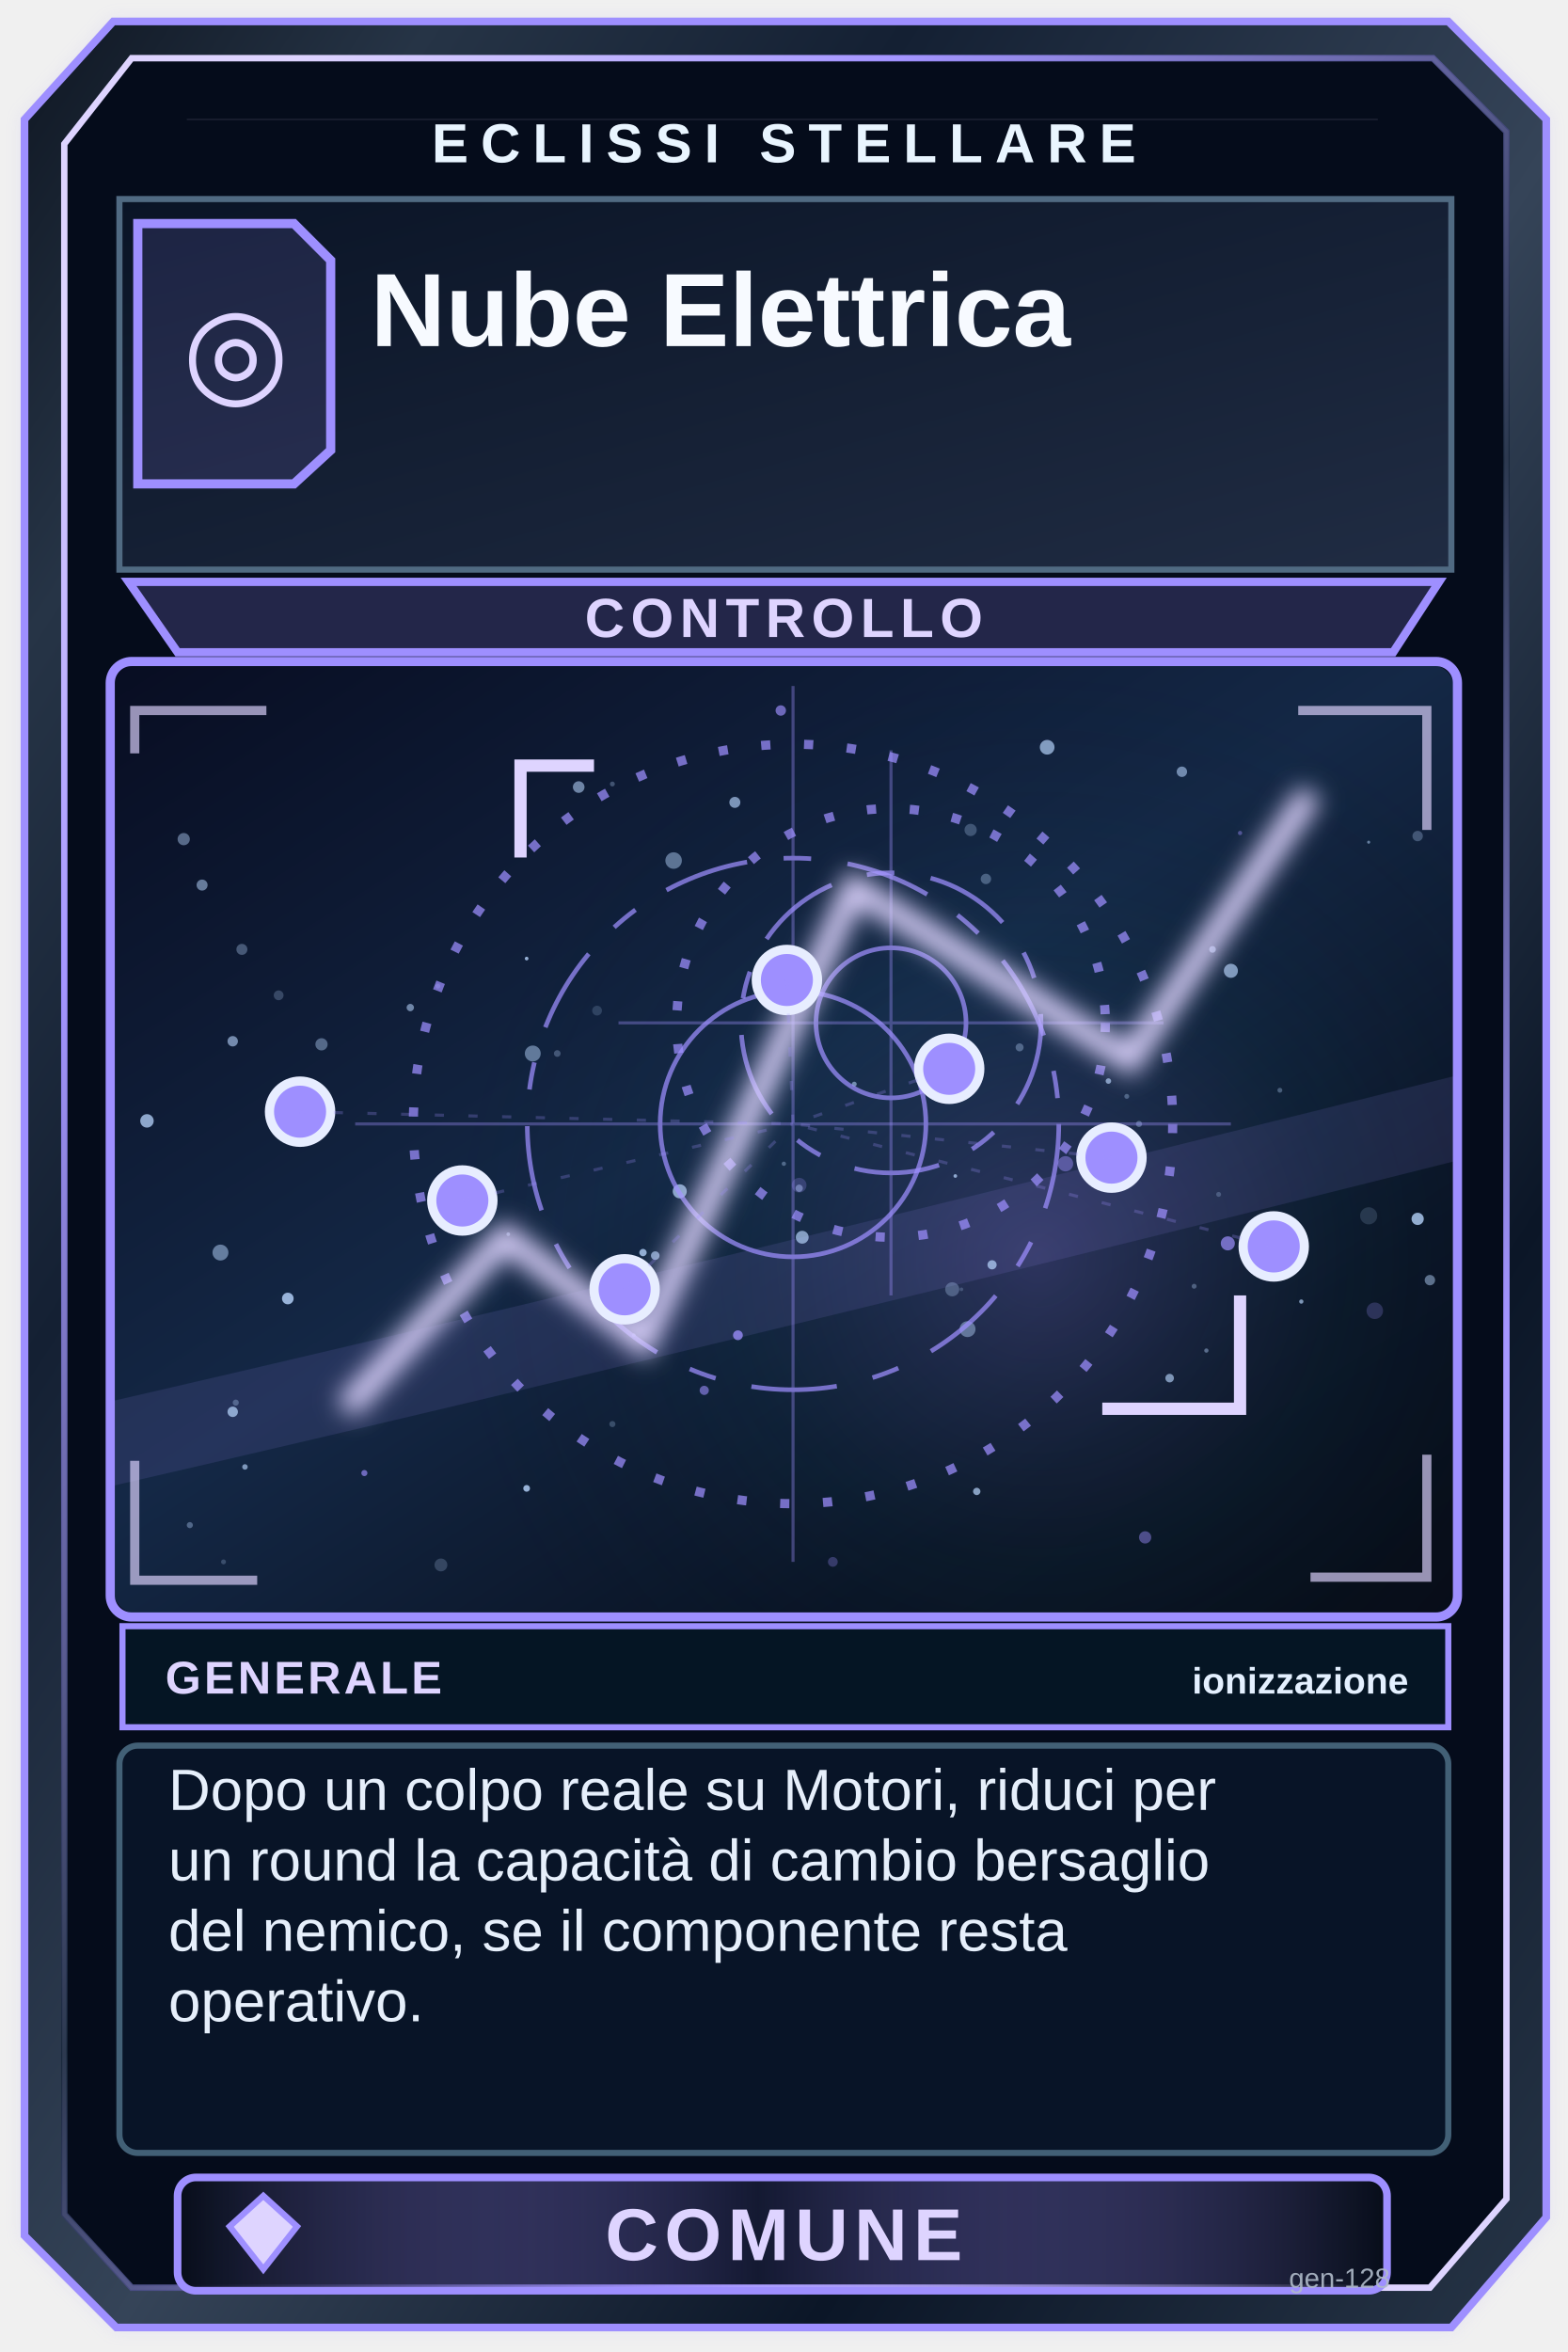
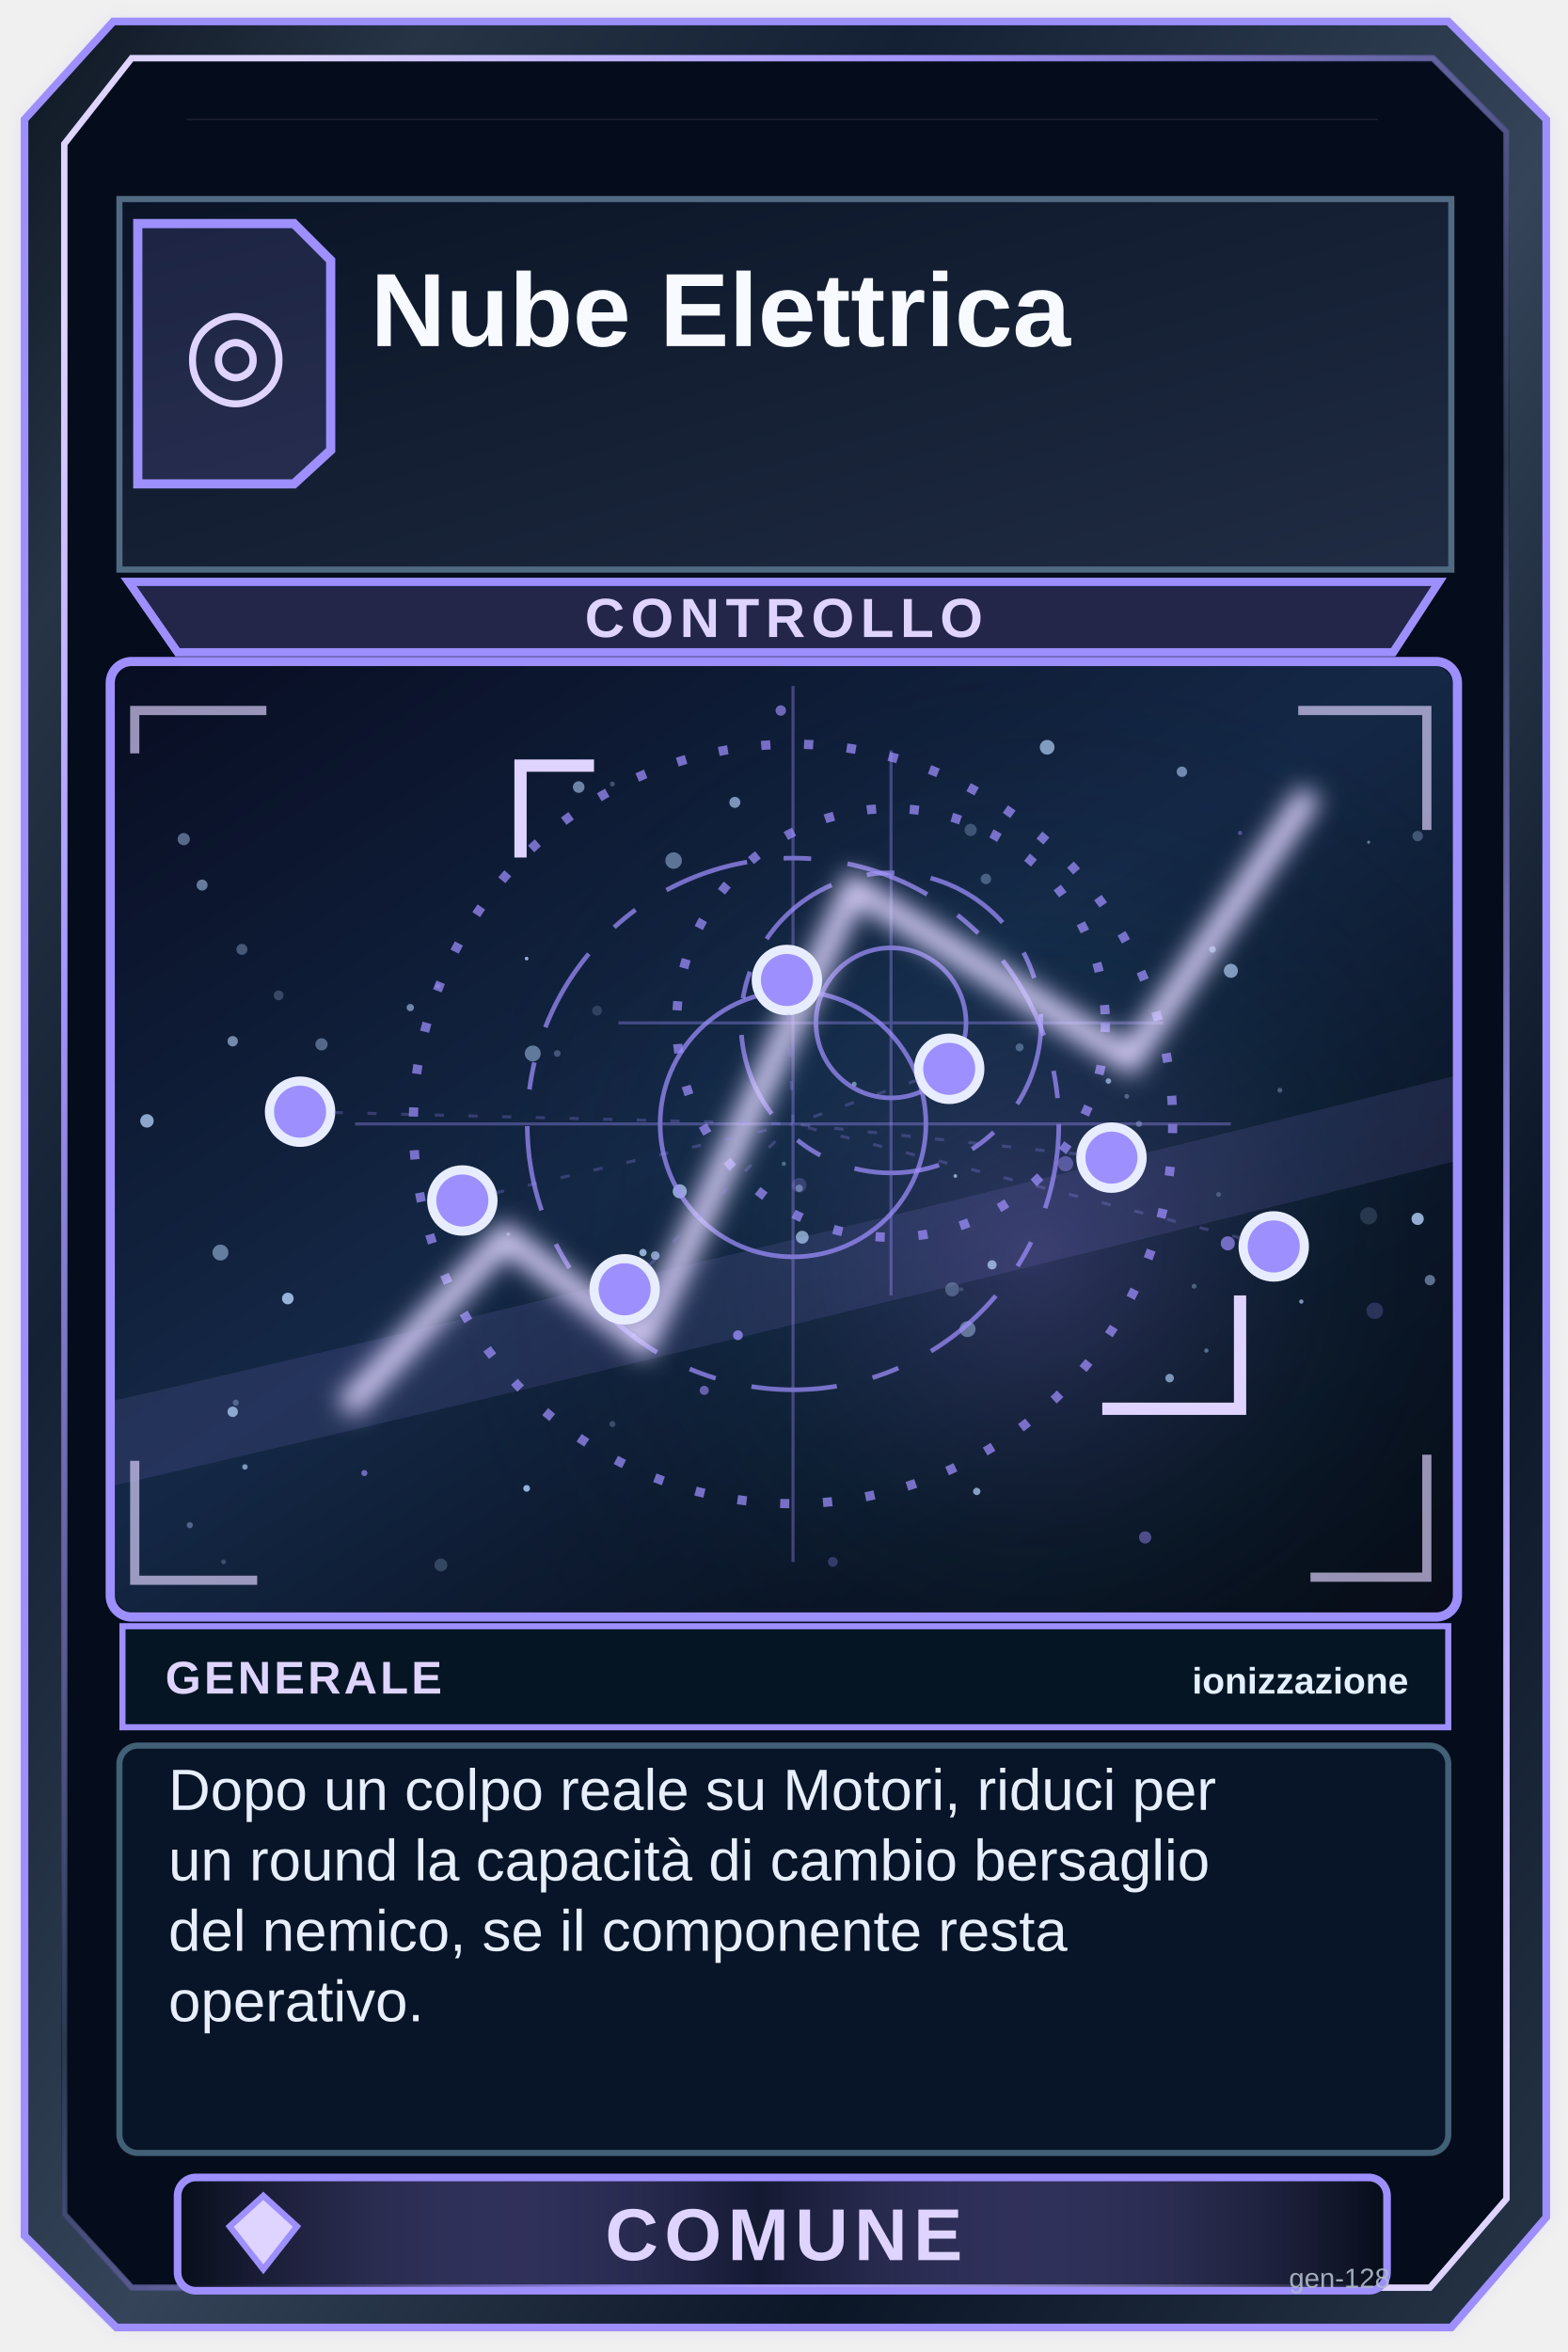
<svg xmlns="http://www.w3.org/2000/svg" width="512" height="768" viewBox="0 0 512 768" role="img" aria-label="Nube Elettrica · CONTROLLO · COMUNE">
  <defs>
    <linearGradient id="metal" x1="0" y1="0" x2="1" y2="1">
      <stop stop-color="#101824" />
      <stop offset=".13" stop-color="#263446" />
      <stop offset=".29" stop-color="#142033" />
      <stop offset=".53" stop-color="#354458" />
      <stop offset=".76" stop-color="#0b1627" />
      <stop offset="1" stop-color="#263446" />
    </linearGradient>
    <linearGradient id="rim" x1=".15" y1="0" x2=".87" y2="1">
      <stop stop-color="#ded4ff" />
      <stop offset=".2" stop-color="#9e8fff" />
      <stop offset=".52" stop-color="#19283c" />
      <stop offset=".78" stop-color="#9e8fff" />
      <stop offset="1" stop-color="#ded4ff" />
    </linearGradient>
    <linearGradient id="spaceSky" x1="0" y1="0" x2=".9" y2="1">
      <stop stop-color="#080d22" />
      <stop offset=".49" stop-color="#142846" />
      <stop offset=".82" stop-color="#091222" />
      <stop offset="1" stop-color="#070d18" />
    </linearGradient>
    <radialGradient id="planet">
      <stop stop-color="#9e8fff" stop-opacity=".65" />
      <stop offset=".52" stop-color="#194761" stop-opacity=".42" />
      <stop offset="1" stop-color="#0a1529" stop-opacity=".05" />
    </radialGradient>
    <linearGradient id="titlePanel" x1="0" x2="1" y1="0" y2="1">
      <stop stop-color="#0a1426" />
      <stop offset="1" stop-color="#202c43" />
    </linearGradient>
    <linearGradient id="rarityShine" x1="0" y1="0" x2="1" y2="0">
      <stop stop-color="#070d19" />
      <stop offset=".48" stop-color="#9e8fff" stop-opacity="0.1" />
      <stop offset="1" stop-color="#070d19" />
    </linearGradient>
    <filter id="rimGlow" x="-30%" y="-30%" width="160%" height="160%">
      <feGaussianBlur stdDeviation="2.45" />
    </filter>
    <filter id="beamGlow" x="-70%" y="-70%" width="240%" height="240%">
      <feGaussianBlur stdDeviation="4" />
    </filter>
    <clipPath id="artClip">
      <rect x="37" y="217" width="438" height="310" rx="8" />
    </clipPath>
  </defs>
  <path d="M37 7H473L505 39V724L474 760H38L8 730V39Z" fill="#030712" stroke="#9e8fff" stroke-width="2.8" opacity="0.12" filter="url(#rimGlow)" />
  <path d="M37 7H473L505 39V724L474 760H38L8 730V39Z" fill="url(#metal)" stroke="#9e8fff" stroke-width="2.5" />
  <path d="M43 19H468L492 43V718L467 747H43L21 723V47Z" fill="#050c1b" stroke="url(#rim)" stroke-width="2.1" />
  <path d="M43 19H468L492 43V718L467 747H43L21 723V47Z" fill="none" stroke="#ded4ff" stroke-width="1.35" opacity="0.1" />
  <path d="M61 39H450" stroke="#ded4ff" stroke-width="0.5" opacity="0.1" />
  <path d="M32 85V51L52 29H135 M376 29H458L482 52V122 M32 648V715L50 735H128 M382 735H460L481 713V647" fill="none" stroke="#f7fcff" stroke-width="1" opacity="0" />
  <path d="M61 43H450" stroke="#fff" stroke-width="1" opacity="0" />
-   <text x="256" y="53" text-anchor="middle" fill="#e9f5ff" font-size="18" font-family="Arial, sans-serif" font-weight="700" letter-spacing="4">ECLISSI STELLARE</text>
  <path d="M39 65H474V186H39Z" fill="url(#titlePanel)" stroke="#506a82" stroke-width="2" />
  <path d="M45 73H96L108 85V147L96 158H45Z" fill="#9e8fff" fill-opacity=".13" stroke="#9e8fff" stroke-width="3" />
  <text x="77" y="128" text-anchor="middle" fill="#ded4ff" font-family="Arial, sans-serif" font-size="40" font-weight="bold">◎</text>
  <text x="121" y="113" fill="#f7faff" font-family="Arial,sans-serif" font-size="34" font-weight="800">Nube Elettrica</text>
  <path d="M42 190H470L455 213H58Z" fill="#9e8fff" fill-opacity=".20" stroke="#9e8fff" stroke-width="2.7" />
  <text x="256" y="208" text-anchor="middle" fill="#ded4ff" font-family="Arial,sans-serif" font-size="18" font-weight="900" letter-spacing="2">CONTROLLO</text>
  <g clip-path="url(#artClip)">
    <rect x="37" y="217" width="438" height="310" fill="url(#spaceSky)" />
    <circle cx="339" cy="411" r="189" fill="url(#planet)" opacity=".34" />
    <path d="M12 477Q218 430 508 357" fill="none" stroke="#9e8fff" stroke-width="27" opacity=".12" />
    <circle cx="348" cy="380" r="2.5" fill="#9e8fff" opacity="0.45" />
    <circle cx="390" cy="420" r="0.8" fill="#b9d7ff" opacity="0.33" />
    <circle cx="172" cy="486" r="1.1" fill="#b9d7ff" opacity="0.80" />
    <circle cx="72" cy="409" r="2.6" fill="#b9d7ff" opacity="0.50" />
    <circle cx="189" cy="257" r="1.9" fill="#b9d7ff" opacity="0.56" />
    <circle cx="174" cy="344" r="2.6" fill="#b9d7ff" opacity="0.48" />
    <circle cx="449" cy="428" r="2.7" fill="#9e8fff" opacity="0.23" />
    <circle cx="314" cy="421" r="0.6" fill="#b9d7ff" opacity="0.23" />
    <circle cx="447" cy="397" r="2.8" fill="#b9d7ff" opacity="0.16" />
    <circle cx="368" cy="358" r="0.8" fill="#b9d7ff" opacity="0.33" />
    <circle cx="322" cy="287" r="1.7" fill="#b9d7ff" opacity="0.33" />
    <circle cx="62" cy="498" r="1.0" fill="#b9d7ff" opacity="0.37" />
    <circle cx="354" cy="375" r="1.5" fill="#9e8fff" opacity="0.34" />
    <circle cx="317" cy="271" r="2.0" fill="#b9d7ff" opacity="0.27" />
    <circle cx="77" cy="458" r="1.0" fill="#b9d7ff" opacity="0.32" />
    <circle cx="333" cy="342" r="1.3" fill="#b9d7ff" opacity="0.35" />
    <circle cx="402" cy="317" r="2.3" fill="#b9d7ff" opacity="0.65" />
    <circle cx="261" cy="388" r="1.2" fill="#b9d7ff" opacity="0.45" />
    <circle cx="210" cy="419" r="1.4" fill="#9e8fff" opacity="0.64" />
    <circle cx="60" cy="274" r="2.0" fill="#b9d7ff" opacity="0.44" />
    <circle cx="240" cy="262" r="1.8" fill="#b9d7ff" opacity="0.64" />
    <circle cx="79" cy="310" r="1.8" fill="#b9d7ff" opacity="0.33" />
    <circle cx="166" cy="403" r="0.6" fill="#b9d7ff" opacity="0.49" />
    <circle cx="396" cy="310" r="1.1" fill="#b9d7ff" opacity="0.61" />
    <circle cx="401" cy="406" r="2.3" fill="#9e8fff" opacity="0.69" />
    <circle cx="172" cy="313" r="0.6" fill="#b9d7ff" opacity="0.79" />
    <circle cx="80" cy="479" r="0.9" fill="#b9d7ff" opacity="0.64" />
    <circle cx="463" cy="398" r="2.0" fill="#b9d7ff" opacity="0.78" />
    <circle cx="200" cy="465" r="1.0" fill="#b9d7ff" opacity="0.25" />
    <circle cx="207" cy="436" r="0.6" fill="#b9d7ff" opacity="0.51" />
    <circle cx="374" cy="502" r="2.0" fill="#9e8fff" opacity="0.45" />
    <circle cx="372" cy="367" r="1.0" fill="#b9d7ff" opacity="0.37" />
    <circle cx="319" cy="487" r="1.2" fill="#b9d7ff" opacity="0.70" />
    <circle cx="425" cy="425" r="0.7" fill="#b9d7ff" opacity="0.65" />
    <circle cx="76" cy="340" r="1.7" fill="#b9d7ff" opacity="0.59" />
    <circle cx="394" cy="441" r="0.7" fill="#b9d7ff" opacity="0.42" />
    <circle cx="272" cy="510" r="1.6" fill="#9e8fff" opacity="0.29" />
    <circle cx="386" cy="252" r="1.7" fill="#b9d7ff" opacity="0.57" />
    <circle cx="262" cy="404" r="2.1" fill="#b9d7ff" opacity="0.67" />
    <circle cx="134" cy="329" r="1.2" fill="#b9d7ff" opacity="0.56" />
    <circle cx="144" cy="511" r="2.1" fill="#b9d7ff" opacity="0.22" />
    <circle cx="279" cy="354" r="0.8" fill="#b9d7ff" opacity="0.56" />
    <circle cx="241" cy="436" r="1.6" fill="#9e8fff" opacity="0.76" />
    <circle cx="264" cy="318" r="2.0" fill="#b9d7ff" opacity="0.52" />
    <circle cx="182" cy="344" r="1.1" fill="#b9d7ff" opacity="0.29" />
    <circle cx="94" cy="424" r="1.9" fill="#b9d7ff" opacity="0.80" />
    <circle cx="143" cy="322" r="0.8" fill="#b9d7ff" opacity="0.31" />
    <circle cx="418" cy="356" r="0.8" fill="#b9d7ff" opacity="0.33" />
    <circle cx="405" cy="272" r="0.7" fill="#9e8fff" opacity="0.42" />
    <circle cx="73" cy="510" r="0.8" fill="#b9d7ff" opacity="0.24" />
    <circle cx="91" cy="325" r="1.6" fill="#b9d7ff" opacity="0.24" />
    <circle cx="66" cy="289" r="1.8" fill="#b9d7ff" opacity="0.52" />
    <circle cx="195" cy="330" r="1.6" fill="#b9d7ff" opacity="0.18" />
    <circle cx="312" cy="384" r="0.6" fill="#b9d7ff" opacity="0.72" />
    <circle cx="230" cy="454" r="1.5" fill="#9e8fff" opacity="0.58" />
    <circle cx="256" cy="380" r="0.7" fill="#b9d7ff" opacity="0.36" />
    <circle cx="463" cy="273" r="1.7" fill="#b9d7ff" opacity="0.29" />
    <circle cx="362" cy="353" r="0.9" fill="#b9d7ff" opacity="0.65" />
    <circle cx="324" cy="413" r="1.5" fill="#b9d7ff" opacity="0.70" />
    <circle cx="222" cy="389" r="2.3" fill="#b9d7ff" opacity="0.70" />
    <circle cx="261" cy="387" r="2.4" fill="#9e8fff" opacity="0.24" />
    <circle cx="105" cy="341" r="2.0" fill="#b9d7ff" opacity="0.41" />
    <circle cx="210" cy="409" r="1.2" fill="#b9d7ff" opacity="0.76" />
    <circle cx="398" cy="390" r="0.8" fill="#b9d7ff" opacity="0.25" />
    <circle cx="220" cy="281" r="2.7" fill="#b9d7ff" opacity="0.46" />
    <circle cx="214" cy="410" r="1.4" fill="#b9d7ff" opacity="0.65" />
    <circle cx="255" cy="232" r="1.7" fill="#9e8fff" opacity="0.66" />
    <circle cx="311" cy="421" r="2.3" fill="#b9d7ff" opacity="0.30" />
    <circle cx="447" cy="275" r="0.5" fill="#b9d7ff" opacity="0.51" />
    <circle cx="467" cy="418" r="1.7" fill="#b9d7ff" opacity="0.47" />
    <circle cx="97" cy="358" r="2.7" fill="#b9d7ff" opacity="0.20" />
    <circle cx="316" cy="434" r="2.6" fill="#b9d7ff" opacity="0.44" />
    <circle cx="119" cy="481" r="1.0" fill="#9e8fff" opacity="0.65" />
    <circle cx="200" cy="256" r="0.8" fill="#b9d7ff" opacity="0.30" />
    <circle cx="382" cy="450" r="1.4" fill="#b9d7ff" opacity="0.63" />
    <circle cx="342" cy="244" r="2.4" fill="#b9d7ff" opacity="0.67" />
    <circle cx="76" cy="461" r="1.7" fill="#b9d7ff" opacity="0.71" />
    <circle cx="48" cy="366" r="2.2" fill="#b9d7ff" opacity="0.74" />
    <g fill="none" stroke="#9e8fff" opacity=".72">
      <circle cx="259" cy="367" r="124" stroke-width="3" stroke-dasharray="3 11" />
      <circle cx="259" cy="367" r="86.8" stroke-width="1.5" stroke-dasharray="28 12 9 12" />
      <circle cx="259" cy="367" r="43.4" stroke-width="1.5" />
      <path d="M116 367H402 M259 224V510" stroke-width="1" opacity=".5" />
    </g>
    <g fill="none" stroke="#9e8fff" opacity=".72">
      <circle cx="291" cy="334" r="70" stroke-width="3" stroke-dasharray="3 11" />
      <circle cx="291" cy="334" r="49" stroke-width="1.5" stroke-dasharray="28 12 9 12" />
      <circle cx="291" cy="334" r="24.5" stroke-width="1.5" />
      <path d="M202 334H380 M291 245V423" stroke-width="1" opacity=".5" />
    </g>
    <path d="M113 460L165 404L210 438L279 290L369 346L428 259" fill="none" stroke="#ded4ff" stroke-width="8" filter="url(#beamGlow)" />
    <circle cx="98" cy="363" r="10" fill="#9e8fff" stroke="#e7edff" stroke-width="3" />
    <path d="M98 363L259 367" stroke="#9e8fff" stroke-dasharray="3 8" opacity=".25" />
    <circle cx="151" cy="392" r="10" fill="#9e8fff" stroke="#e7edff" stroke-width="3" />
    <path d="M151 392L259 367" stroke="#9e8fff" stroke-dasharray="3 8" opacity=".25" />
    <circle cx="204" cy="421" r="10" fill="#9e8fff" stroke="#e7edff" stroke-width="3" />
    <path d="M204 421L259 367" stroke="#9e8fff" stroke-dasharray="3 8" opacity=".25" />
    <circle cx="257" cy="320" r="10" fill="#9e8fff" stroke="#e7edff" stroke-width="3" />
    <path d="M257 320L259 367" stroke="#9e8fff" stroke-dasharray="3 8" opacity=".25" />
    <circle cx="310" cy="349" r="10" fill="#9e8fff" stroke="#e7edff" stroke-width="3" />
    <path d="M310 349L259 367" stroke="#9e8fff" stroke-dasharray="3 8" opacity=".25" />
    <circle cx="363" cy="378" r="10" fill="#9e8fff" stroke="#e7edff" stroke-width="3" />
    <path d="M363 378L259 367" stroke="#9e8fff" stroke-dasharray="3 8" opacity=".25" />
    <circle cx="416" cy="407" r="10" fill="#9e8fff" stroke="#e7edff" stroke-width="3" />
    <path d="M416 407L259 367" stroke="#9e8fff" stroke-dasharray="3 8" opacity=".25" />
    <path d="M170 280L170 250L194 250M360 460H405V423" fill="none" stroke="#ded4ff" stroke-width="4" />
    <path d="M44 246V232H87 M424 232h42v39 M44 477v39h40 M428 515h38v-40" stroke="#ded4ff" stroke-width="3" fill="none" opacity=".67" />
  </g>
  <rect x="36" y="216" width="440" height="312" rx="7" fill="none" stroke="#9e8fff" stroke-width="3" />
  <path d="M40 531H473V564H40Z" fill="#051524" stroke="#9e8fff" stroke-width="2" />
  <text x="54" y="553" fill="#ded4ff" font-family="Arial,sans-serif" font-size="15" font-weight="bold" letter-spacing="1">GENERALE</text>
  <text x="460" y="553" text-anchor="end" fill="#e4f0ff" font-family="Arial,sans-serif" font-size="12" font-weight="bold">ionizzazione</text>
  <rect x="39" y="570" width="434" height="133" rx="6" fill="#081427" stroke="#426076" stroke-width="2" />
  <text x="55" y="591" fill="#e6effb" font-size="19" font-family="Arial,sans-serif">Dopo un colpo reale su Motori, riduci per</text>
  <text x="55" y="614" fill="#e6effb" font-size="19" font-family="Arial,sans-serif">un round la capacità di cambio bersaglio</text>
  <text x="55" y="637" fill="#e6effb" font-size="19" font-family="Arial,sans-serif">del nemico, se il componente resta</text>
  <text x="55" y="660" fill="#e6effb" font-size="19" font-family="Arial,sans-serif">operativo.</text>
  <rect x="58" y="711" width="395" height="37" rx="6" fill="url(#rarityShine)" stroke="#9e8fff" stroke-width="2.5" />
  <path d="M75 727l11 -10l11 10l-11 14Z" fill="#ded4ff" stroke="#9e8fff" stroke-width="2" />
  <text x="256" y="738" fill="#ded4ff" text-anchor="middle" font-family="Arial,sans-serif" font-size="24" font-weight="900" letter-spacing="2">COMUNE</text>
  <text x="454" y="747" fill="#afbac9" font-family="Arial,sans-serif" font-size="9" text-anchor="end" opacity=".9">gen-128</text>
</svg>
